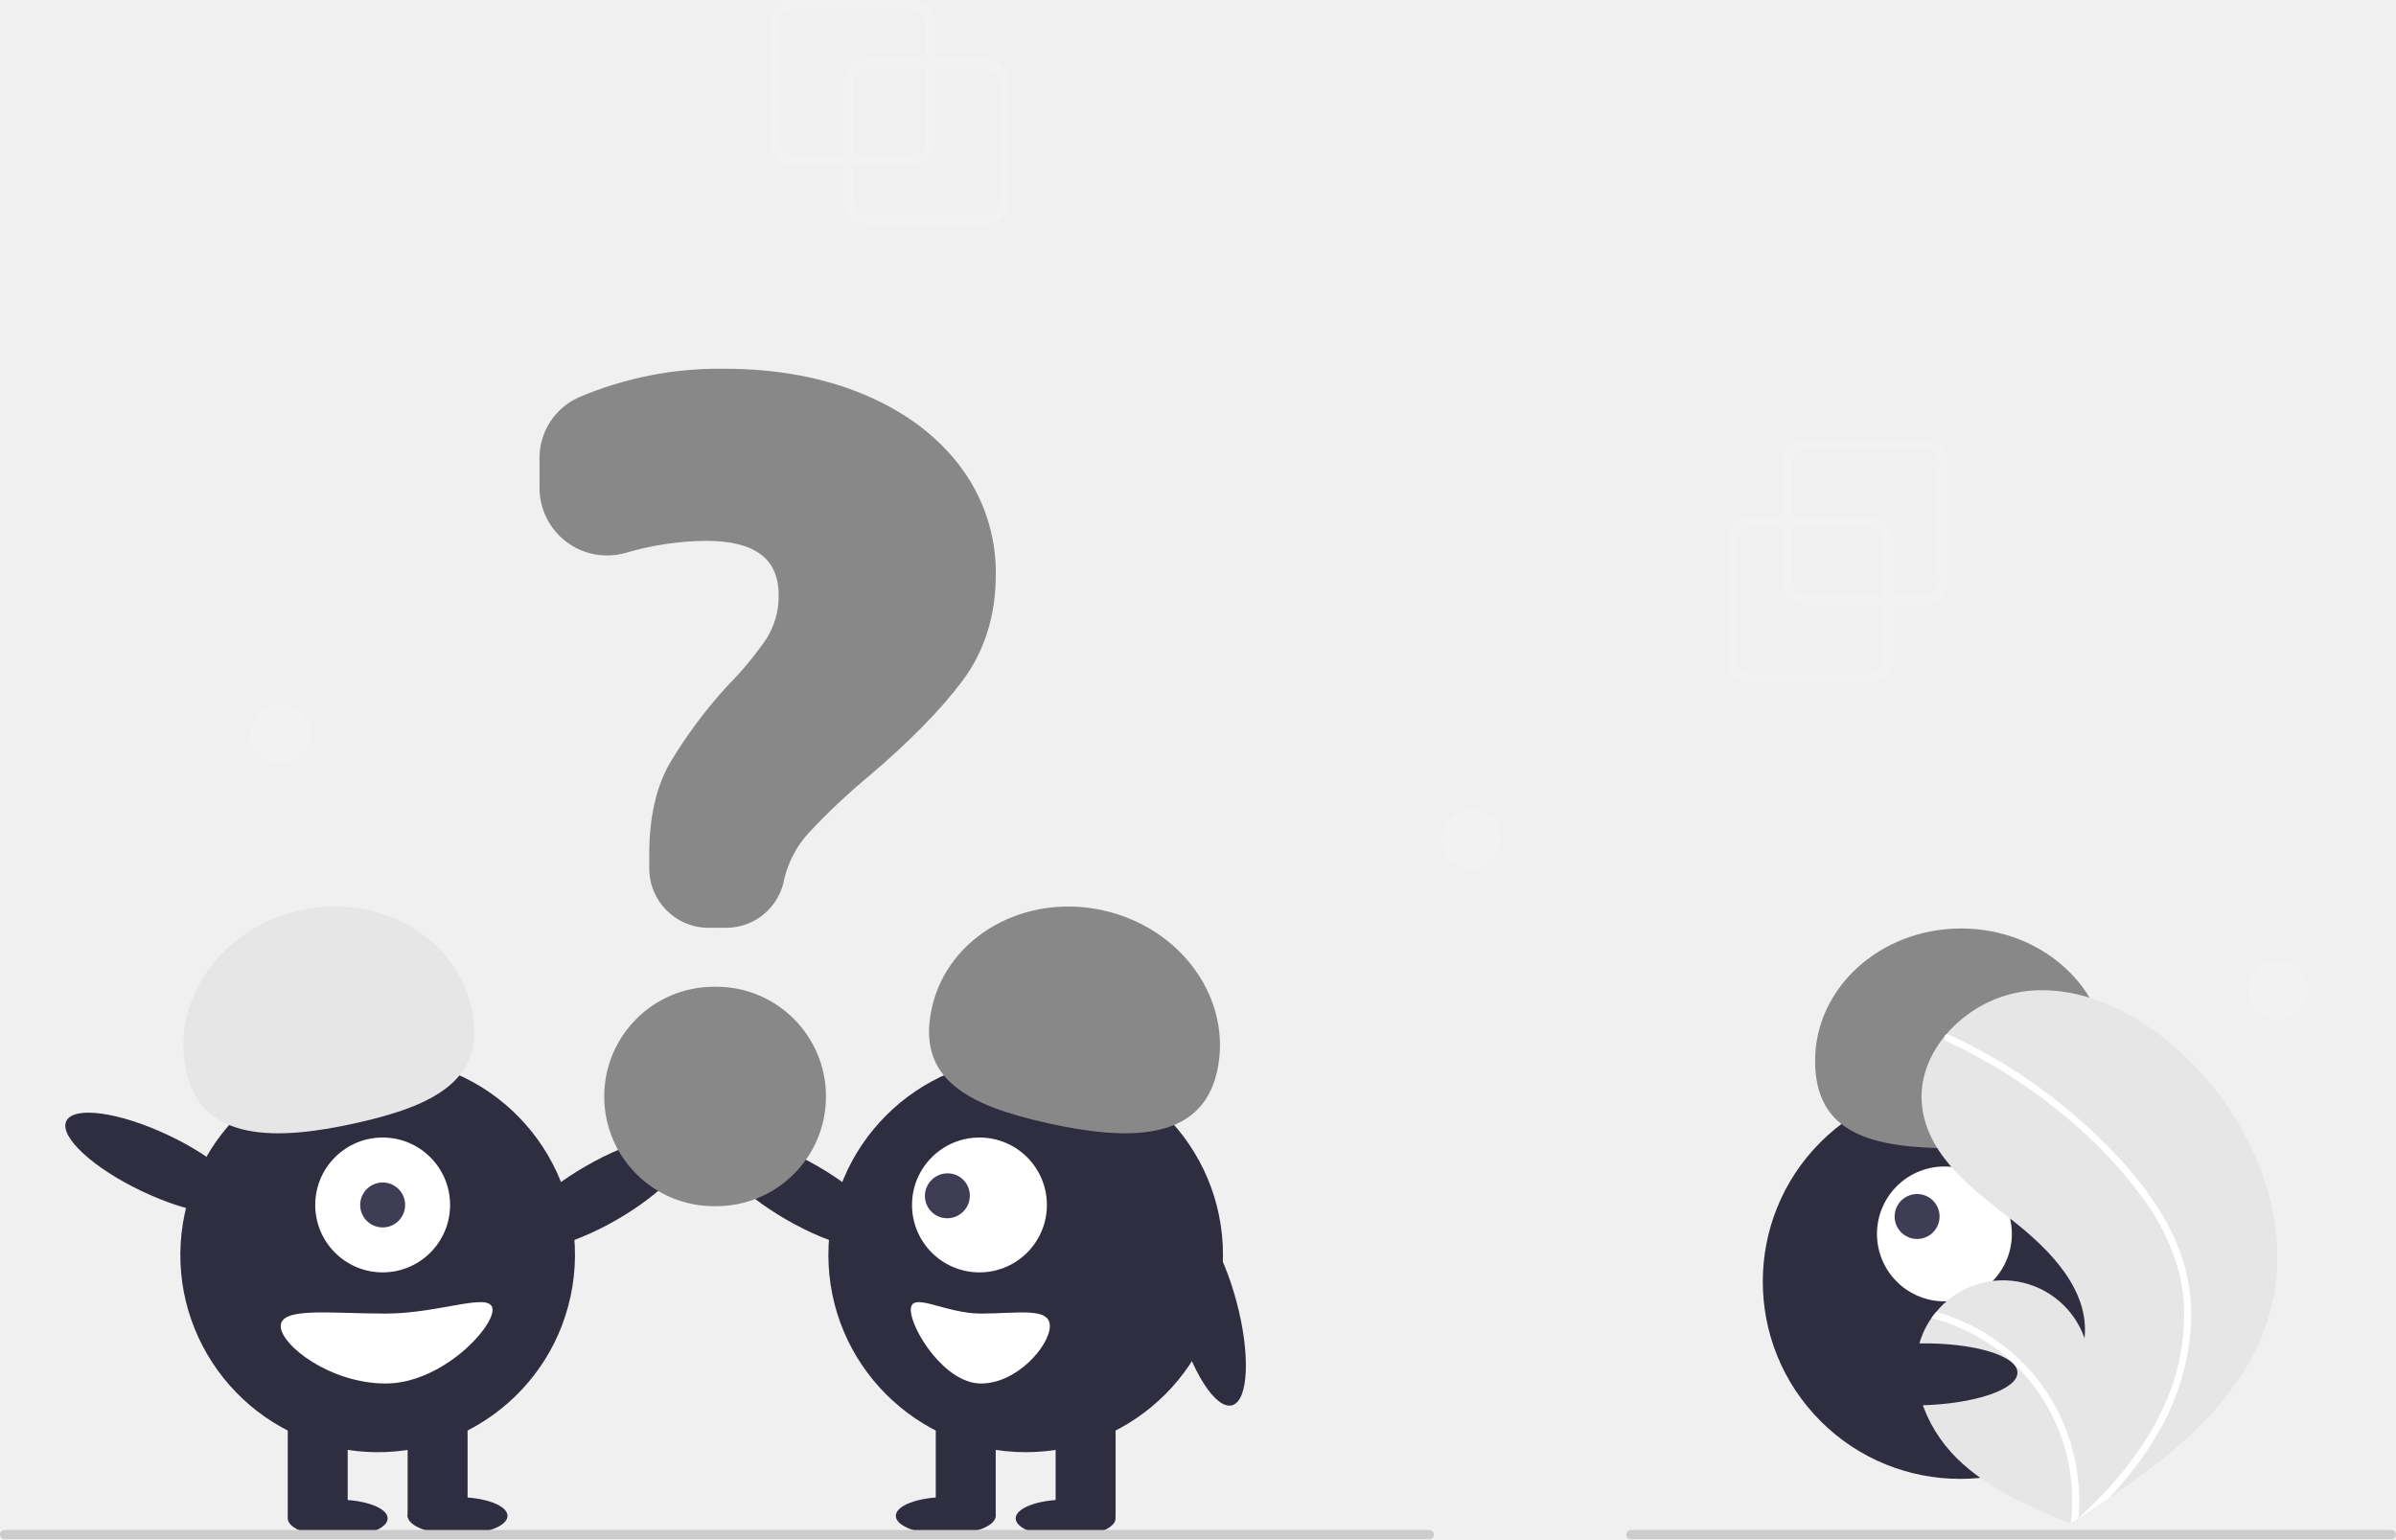
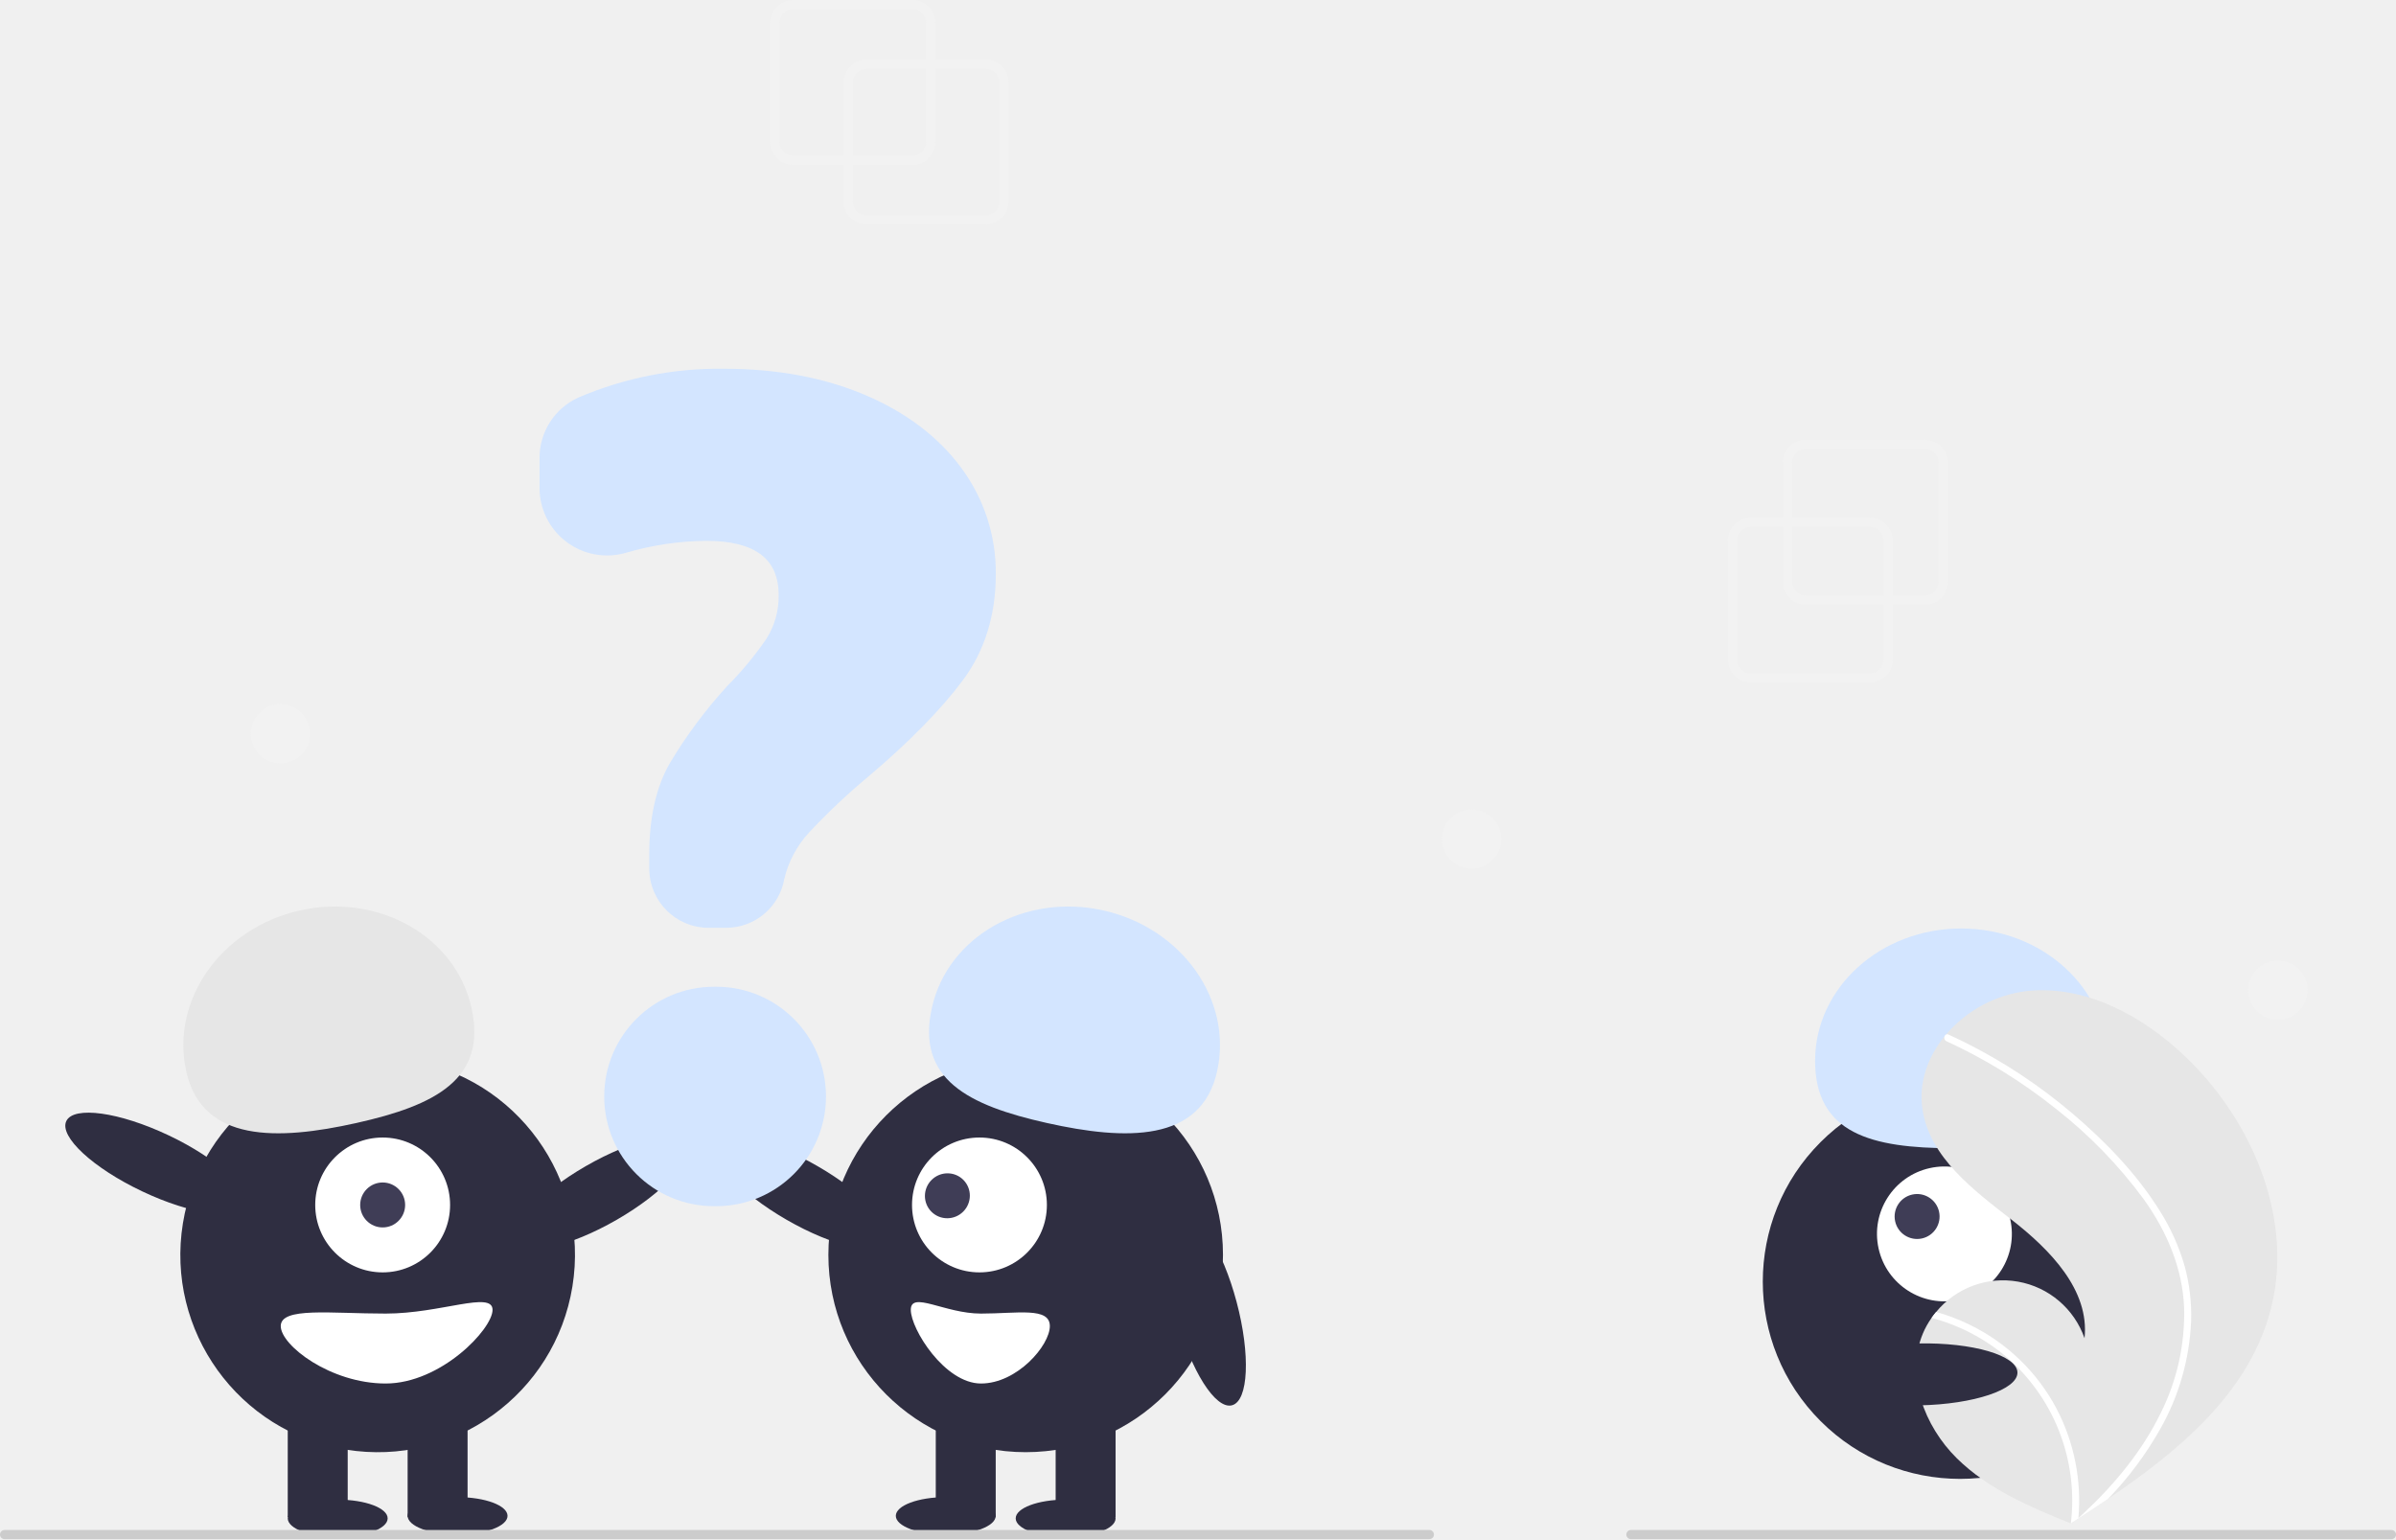
<svg xmlns="http://www.w3.org/2000/svg" id="b1a9ffcb-883a-40c3-a838-c4c452e3657e" data-name="Layer 1" width="523" height="336" viewBox="0 0 523 336">
  <circle cx="766.35" cy="561.776" r="43.067" transform="translate(-511.2767 424.4313) rotate(-45)" fill="#2f2e41" />
  <circle cx="762.929" cy="551.366" r="14.719" transform="translate(-439.6308 -104.0852) rotate(-12.48125)" fill="#fff" />
  <circle cx="756.966" cy="547.565" r="4.906" transform="translate(-438.9502 -105.4637) rotate(-12.48125)" fill="#3f3d56" />
-   <path d="M764.648,532.66c-17.613-.033-29.978-3.179-29.948-19.136s14.332-28.867,31.945-28.834,31.868,12.995,31.838,28.952C798.454,529.599,782.262,532.692,764.648,532.66Z" transform="translate(-338.5 -282)" fill="#888888" />
+   <path d="M764.648,532.66c-17.613-.033-29.978-3.179-29.948-19.136s14.332-28.867,31.945-28.834,31.868,12.995,31.838,28.952C798.454,529.599,782.262,532.692,764.648,532.66Z" transform="translate(-338.5 -282)" fill="#D3E5FF" />
  <path d="M833.852,568.974c-5.052,17.526-19.804,29.795-35.191,40.217q-3.223,2.183-6.448,4.266c-.015.006-.03.02-.044.026-.103.066-.207.133-.303.2-.444.286-.888.572-1.328.855l.242.109s.237.126-.022.02c-.077-.032-.158-.061-.235-.094-8.939-3.605-18.037-7.476-24.888-14.23-7.106-7.014-11.26-18.014-7.411-27.228a17.592,17.592,0,0,1,1.905-3.419c.312-.447.648-.874.998-1.294a18.856,18.856,0,0,1,32.386,5.73c1.131-10.526-7.549-19.343-15.901-25.848-8.356-6.502-17.851-13.583-19.467-24.051-.902-5.824,1.123-11.468,4.812-15.999.114-.138.228-.275.346-.409a27.518,27.518,0,0,1,17.687-9.489c12.813-1.332,25.259,5.451,34.568,14.359C830.538,527.03,839.595,549.047,833.852,568.974Z" transform="translate(-338.5 -282)" fill="#e6e6e6" />
  <path d="M809.767,546.05a46.78,46.78,0,0,1,5.604,12.361,40.62,40.62,0,0,1,1.404,11.997,52.044,52.044,0,0,1-6.816,23.685A74.902,74.902,0,0,1,798.66,609.192q-3.223,2.183-6.448,4.266c-.015.006-.03.02-.044.026-.103.066-.207.133-.303.2-.444.286-.888.572-1.328.855,0,0,.479.235.219.129-.077-.032-.158-.061-.235-.094a41.405,41.405,0,0,0-13.249-35.651,41.76,41.76,0,0,0-17.146-9.226c.312-.447.648-.874.998-1.294a43.296,43.296,0,0,1,7.147,2.704,42.424,42.424,0,0,1,19.182,18.493,43.374,43.374,0,0,1,4.723,23.801c.367-.333.735-.673,1.092-1.01,6.793-6.333,12.826-13.602,16.91-21.992A48.416,48.416,0,0,0,815.247,567.493c-.333-8.653-3.781-16.668-8.773-23.646a101.346,101.346,0,0,0-19.211-19.798,115.158,115.158,0,0,0-23.892-14.751.828.828,0,0,1-.417-1.063.704.704,0,0,1,.346-.409.613.613,0,0,1,.532.023c1.054.485,2.1.977,3.139,1.49a116.465,116.465,0,0,1,24.062,15.873C798.117,531.25,804.785,538.149,809.767,546.05Z" transform="translate(-338.5 -282)" fill="#fff" />
  <ellipse cx="73.714" cy="331.46" rx="10.903" ry="4.089" fill="#2f2e41" />
  <ellipse cx="99.881" cy="330.915" rx="10.903" ry="4.089" fill="#2f2e41" />
  <ellipse cx="469.744" cy="542.424" rx="21.534" ry="6.76" transform="translate(-546.6249 25.10005) rotate(-29.96257)" fill="#2f2e41" />
  <circle cx="420.936" cy="555.946" r="43.067" transform="translate(-533.7577 600.3947) rotate(-80.78252)" fill="#2f2e41" />
  <rect x="62.811" y="307.746" width="13.084" height="23.442" fill="#2f2e41" />
  <rect x="88.978" y="307.746" width="13.084" height="23.442" fill="#2f2e41" />
  <circle cx="83.527" cy="263.043" r="14.719" fill="#fff" />
  <circle cx="83.527" cy="263.043" r="4.906" fill="#3f3d56" />
  <path d="M379.16,515.895c-3.477-15.574,7.639-31.31,24.829-35.149s33.944,5.675,37.422,21.249-7.915,21.318-25.105,25.156S382.637,531.469,379.16,515.895Z" transform="translate(-338.5 -282)" fill="#e6e6e6" />
  <ellipse cx="372.428" cy="535.963" rx="6.76" ry="21.534" transform="translate(-609.9256 360.7865) rotate(-64.62574)" fill="#2f2e41" />
  <path d="M399.782,571.483c0,4.215,10.853,12.539,22.897,12.539s23.335-11.867,23.335-16.082-11.292.818-23.335.818S399.782,567.268,399.782,571.483Z" transform="translate(-338.5 -282)" fill="#fff" />
  <ellipse cx="232.609" cy="331.46" rx="10.903" ry="4.089" fill="#2f2e41" />
  <ellipse cx="206.441" cy="330.915" rx="10.903" ry="4.089" fill="#2f2e41" />
  <ellipse cx="513.579" cy="542.424" rx="6.76" ry="21.534" transform="translate(-551.3501 434.4593) rotate(-60.03743)" fill="#2f2e41" />
  <circle cx="223.886" cy="273.946" r="43.067" fill="#2f2e41" />
  <rect x="230.428" y="307.746" width="13.084" height="23.442" fill="#2f2e41" />
  <rect x="204.261" y="307.746" width="13.084" height="23.442" fill="#2f2e41" />
  <circle cx="213.796" cy="263.043" r="14.719" fill="#fff" />
  <ellipse cx="545.296" cy="543.043" rx="4.921" ry="4.886" transform="translate(-562.7767 262.2905) rotate(-44.97427)" fill="#3f3d56" />
-   <path d="M567.018,527.151c-17.19-3.838-28.582-9.582-25.105-25.156s20.232-25.087,37.422-21.249,28.306,19.575,24.829,35.149S584.208,530.989,567.018,527.151Z" transform="translate(-338.5 -282)" fill="#888888" />
+   <path d="M567.018,527.151c-17.19-3.838-28.582-9.582-25.105-25.156s20.232-25.087,37.422-21.249,28.306,19.575,24.829,35.149S584.208,530.989,567.018,527.151Z" transform="translate(-338.5 -282)" fill="#D3E5FF" />
  <ellipse cx="601.895" cy="567.963" rx="6.76" ry="21.534" transform="translate(-464.129 -108.4587) rotate(-14.87459)" fill="#2f2e41" />
  <path d="M552.629,568.758c-7.907,0-15.32-5.033-15.32-.818s7.413,16.082,15.32,16.082,15.032-8.323,15.032-12.539S560.536,568.758,552.629,568.758Z" transform="translate(-338.5 -282)" fill="#fff" />
-   <path d="M496.972,484.539H493.147a12.937,12.937,0,0,1-12.923-12.923v-3.211c0-7.953,1.507-14.612,4.479-19.792a104.114,104.114,0,0,1,12.542-16.852,74.269,74.269,0,0,0,8.528-10.279,17.29,17.29,0,0,0,2.693-9.562c0-7.978-5.198-11.856-15.891-11.856a64.526,64.526,0,0,0-17.515,2.629,14.745,14.745,0,0,1-18.792-14.178v-6.5a14.463,14.463,0,0,1,8.532-13.256A78.083,78.083,0,0,1,496.61,362.5c11.444,0,21.775,1.922,30.707,5.713,8.948,3.799,16.017,9.157,21.011,15.924a38.352,38.352,0,0,1,7.536,23.244c0,8.98-2.452,16.801-7.287,23.247-4.782,6.38-11.638,13.364-20.376,20.76a145.204,145.204,0,0,0-13.063,12.307,22.718,22.718,0,0,0-5.431,10.111A12.888,12.888,0,0,1,496.972,484.539Z" transform="translate(-338.5 -282)" fill="#888888" />
-   <path d="M494.845,545.311h-.504a23.951,23.951,0,0,1,0-47.902h.504a23.951,23.951,0,1,1,0,47.902Z" transform="translate(-338.5 -282)" fill="#888888" />
+   <path d="M496.972,484.539H493.147a12.937,12.937,0,0,1-12.923-12.923v-3.211c0-7.953,1.507-14.612,4.479-19.792a104.114,104.114,0,0,1,12.542-16.852,74.269,74.269,0,0,0,8.528-10.279,17.29,17.29,0,0,0,2.693-9.562c0-7.978-5.198-11.856-15.891-11.856a64.526,64.526,0,0,0-17.515,2.629,14.745,14.745,0,0,1-18.792-14.178v-6.5a14.463,14.463,0,0,1,8.532-13.256A78.083,78.083,0,0,1,496.61,362.5c11.444,0,21.775,1.922,30.707,5.713,8.948,3.799,16.017,9.157,21.011,15.924a38.352,38.352,0,0,1,7.536,23.244c0,8.98-2.452,16.801-7.287,23.247-4.782,6.38-11.638,13.364-20.376,20.76a145.204,145.204,0,0,0-13.063,12.307,22.718,22.718,0,0,0-5.431,10.111A12.888,12.888,0,0,1,496.972,484.539Z" transform="translate(-338.5 -282)" fill="#D3E5FF" />
+   <path d="M494.845,545.311h-.504a23.951,23.951,0,0,1,0-47.902h.504a23.951,23.951,0,1,1,0,47.902Z" transform="translate(-338.5 -282)" fill="#D3E5FF" />
  <path d="M650.5,618h-311a1,1,0,0,1,0-2h311a1,1,0,0,1,0,2Z" transform="translate(-338.5 -282)" fill="#ccc" />
  <path d="M860.5,618h-166a1,1,0,0,1,0-2h166a1,1,0,0,1,0,2Z" transform="translate(-338.5 -282)" fill="#ccc" />
  <ellipse cx="757.339" cy="582.032" rx="21.534" ry="6.76" transform="translate(-349.736 -267.0801) rotate(-1.12041)" fill="#2f2e41" />
  <path d="M746.661,431h-26a5.006,5.006,0,0,1-5-5V400a5.006,5.006,0,0,1,5-5h26a5.006,5.006,0,0,1,5,5v26A5.006,5.006,0,0,1,746.661,431Zm-26-34a3.003,3.003,0,0,0-3,3v26a3.003,3.003,0,0,0,3,3h26a3.003,3.003,0,0,0,3-3V400a3.003,3.003,0,0,0-3-3Z" transform="translate(-338.5 -282)" fill="#f2f2f2" />
  <path d="M758.661,414h-26a5.006,5.006,0,0,1-5-5V383a5.006,5.006,0,0,1,5-5h26a5.006,5.006,0,0,1,5,5v26A5.006,5.006,0,0,1,758.661,414Zm-26-34a3.003,3.003,0,0,0-3,3v26a3.003,3.003,0,0,0,3,3h26a3.003,3.003,0,0,0,3-3V383a3.003,3.003,0,0,0-3-3Z" transform="translate(-338.5 -282)" fill="#f2f2f2" />
  <path d="M553.661,331h-26a5.006,5.006,0,0,1-5-5V300a5.006,5.006,0,0,1,5-5h26a5.006,5.006,0,0,1,5,5v26A5.006,5.006,0,0,1,553.661,331Zm-26-34a3.003,3.003,0,0,0-3,3v26a3.003,3.003,0,0,0,3,3h26a3.003,3.003,0,0,0,3-3V300a3.003,3.003,0,0,0-3-3Z" transform="translate(-338.5 -282)" fill="#f2f2f2" />
  <path d="M537.661,318h-26a5.006,5.006,0,0,1-5-5V287a5.006,5.006,0,0,1,5-5h26a5.006,5.006,0,0,1,5,5v26A5.006,5.006,0,0,1,537.661,318Zm-26-34a3.003,3.003,0,0,0-3,3v26a3.003,3.003,0,0,0,3,3h26a3.003,3.003,0,0,0,3-3V287a3.003,3.003,0,0,0-3-3Z" transform="translate(-338.5 -282)" fill="#f2f2f2" />
  <circle cx="321.22" cy="183.17" r="6.467" fill="#f2f2f2" />
  <circle cx="61.22" cy="160.17" r="6.467" fill="#f2f2f2" />
  <circle cx="497.22" cy="216.17" r="6.467" fill="#f2f2f2" />
</svg>
